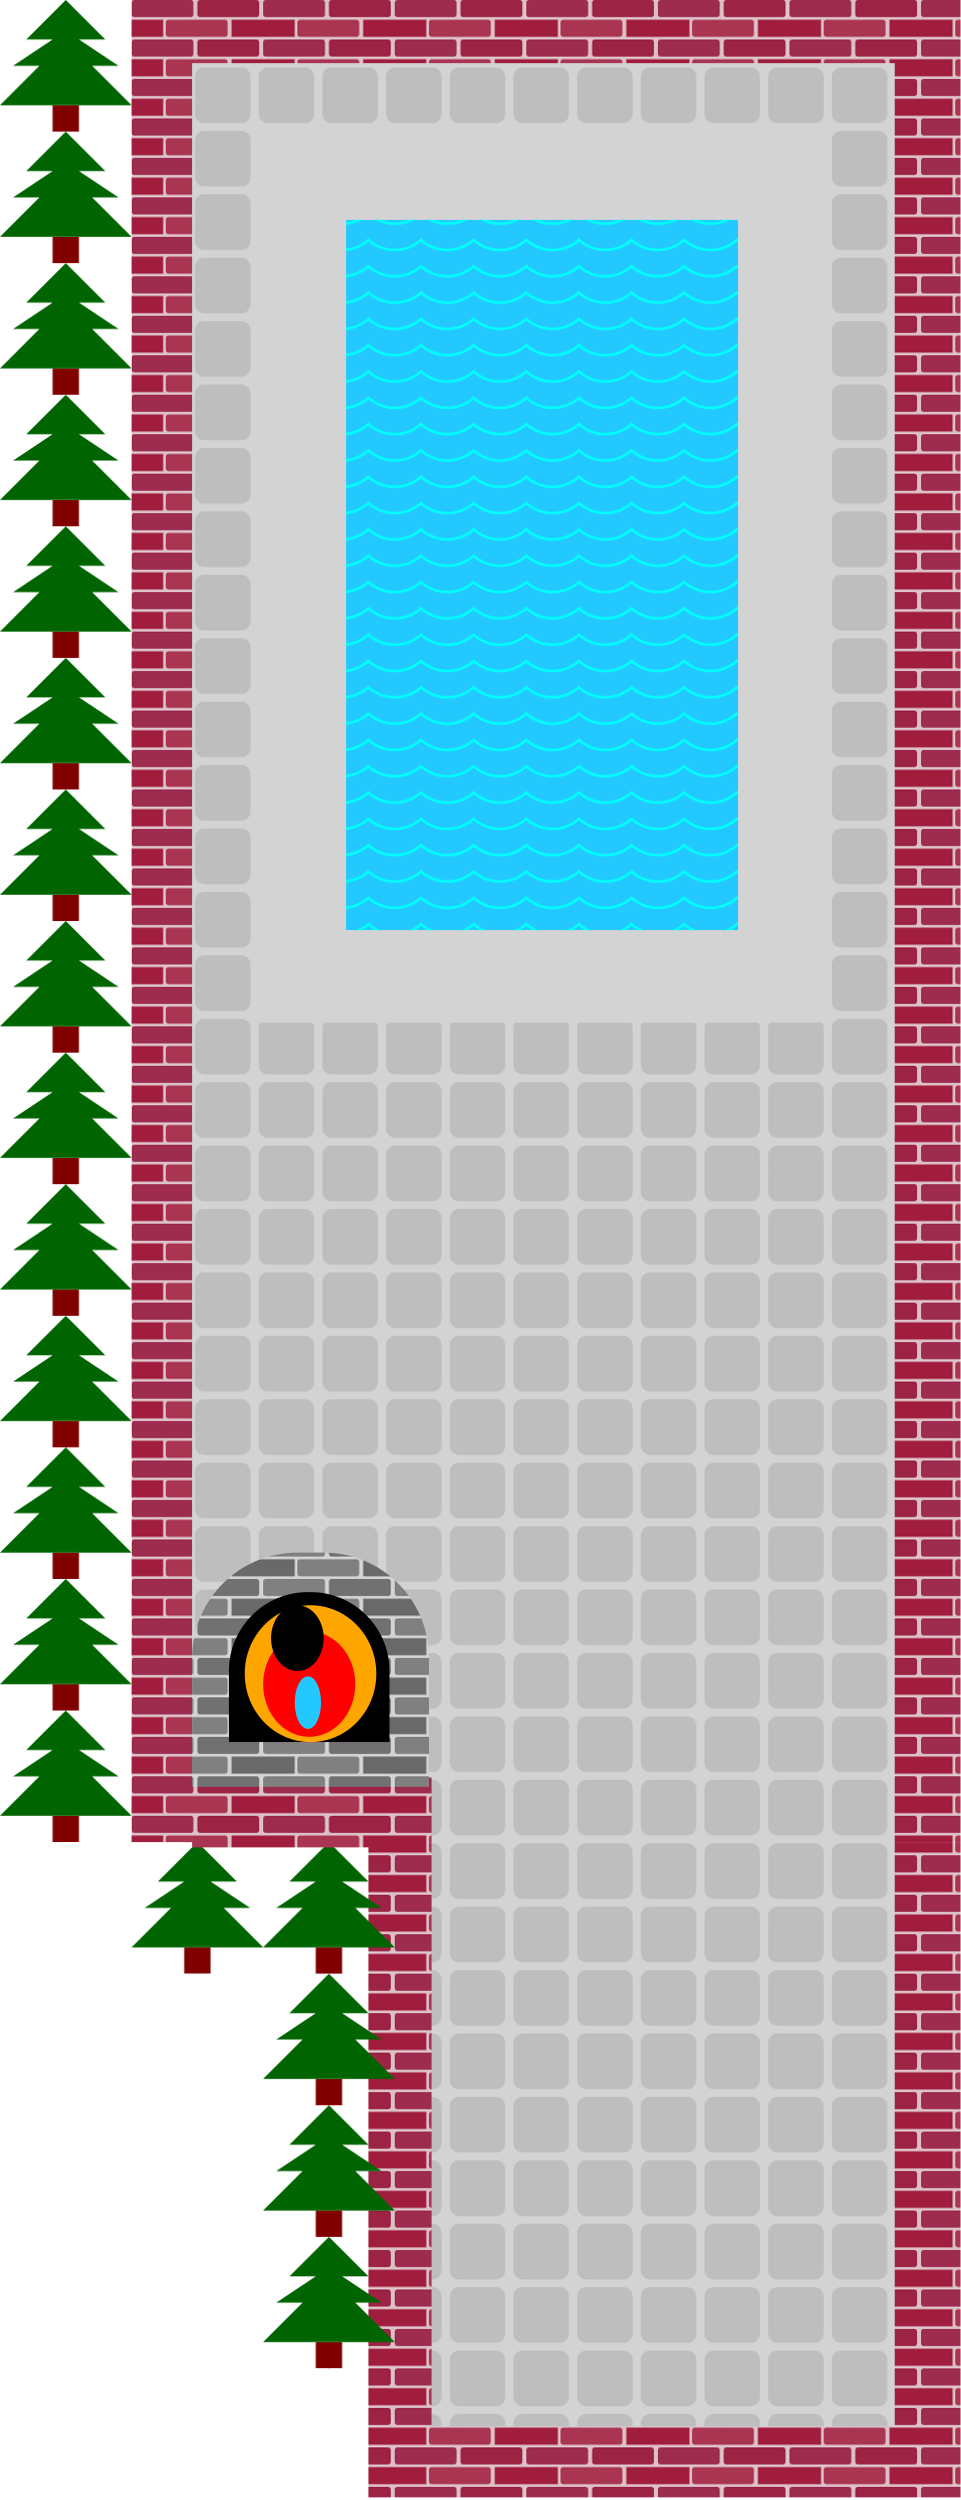
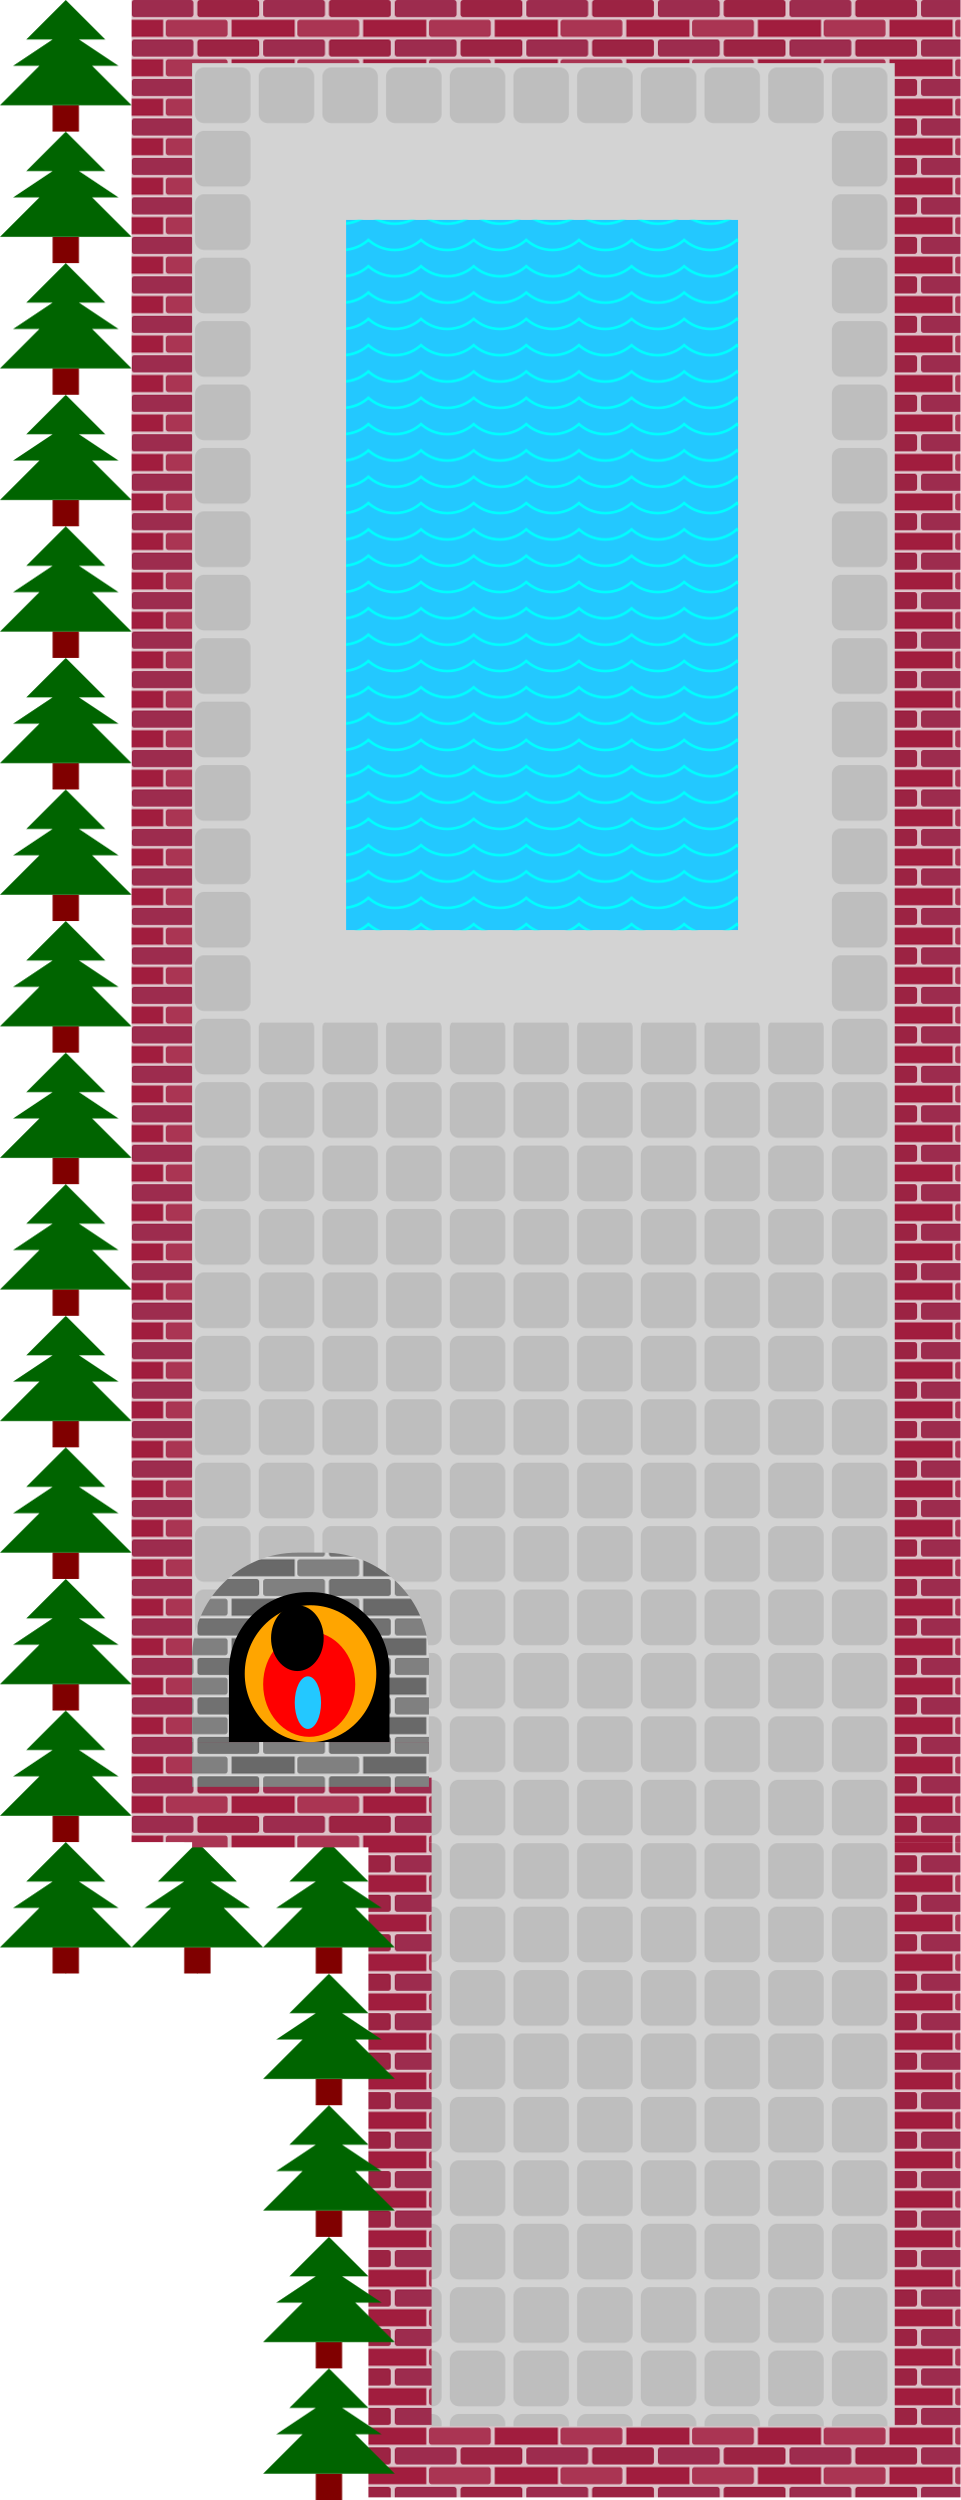
<svg xmlns="http://www.w3.org/2000/svg" width="365" height="950" x="0" y="0" class="block5">
  <defs>
    <pattern id="floorPattern" patternUnits="userSpaceOnUse" x="0" y="0" height="24.1" width="24.2">
      <rect width="25" height="25" x="0" y="0" fill="lightgrey" />
      <rect width="24.1" height="24.2" x="0" y="0" rx="5" fill="rgb(190, 190, 190)" stroke="lightgrey" stroke-width="3" />
    </pattern>
    <pattern id="treePattern" patternUnits="userSpaceOnUse" x="0" y="0" height="50" width="50">
      <rect width="10" height="10" x="20" y="40" fill="maroon" />
      <polygon points="25,0 40,15 30,15 45,25 35,25 50,40 0,40 15,25 5,25 20,15 10,15 " style="fill:darkgreen;" />
    </pattern>
    <pattern id="waterPattern" patternUnits="userSpaceOnUse" x="0" y="0" height="10" width="20">
      <circle cx="10" cy="-10" r="15" fill="transparent" stroke="aqua" stroke-width="1" />
    </pattern>
    <pattern id="my4pattern" patternUnits="userSpaceOnUse" x="0" y="0" width="50" height="15">
      <rect width="50" height="15" x="0" y="0" fill="#dcc0c7" />
      <rect width="23.5" height="6.5" x="0" y="0" rx="1" fill="#9d2c4e" />
      <rect width="23.5" height="6.5" x="25" y="0" rx="1" fill="#9c2343" />
      <rect width="12" height="6.5" x="0" y="7.5" fill="#a11d3e" />
      <rect width="23.5" height="6.5" x="13" y="7.5" rx="1" fill="#aa3553" />
      <rect width="12" height="6.5" x="38" y="7.5" fill="#a11d3e" />
    </pattern>
    <pattern id="my3pattern" patternUnits="userSpaceOnUse" x="0" y="0" width="50" height="15">
      <rect width="50" height="15" x="0" y="0" fill="lightgrey" />
      <rect width="23.5" height="6.5" x="0" y="0" rx="1" fill="grey" />
      <rect width="23.5" height="6.5" x="25" y="0" rx="1" fill="#717171" />
      <rect width="12" height="6.5" x="0" y="7.5" fill="dimgrey" />
      <rect width="23.5" height="6.5" x="13" y="7.5" rx="1" fill="#808080" />
      <rect width="12" height="6.5" x="38" y="7.5" fill="dimgrey" />
    </pattern>
  </defs>
-   <rect width="50" height="700" x="0" y="0" fill="url(#treePattern)" />
+   <rect width="50" height="750" x="0" y="0" fill="url(#treePattern)" />
  <rect width="315" height="700" x="50" y="0" fill="url(#my4pattern)" />
  <rect width="225" height="249" x="140" y="700" fill="url(#my4pattern)" />
  <rect width="100" height="50" x="50" y="700" fill="url(#treePattern)" />
-   <rect width="50" height="150" x="100" y="750" fill="url(#treePattern)" />
+   <rect width="50" height="200" x="100" y="750" fill="url(#treePattern)" />
  <rect width="267" height="651.5" x="73" y="24" fill="url(#floorPattern)" />
  <rect width="176" height="247" x="164" y="675" fill="url(#floorPattern)" />
  <rect width="184" height="305" x="114" y="66" stroke="lightgrey" stroke-width="35" fill="#23c8ff" opacity="1" />
  <rect width="184" height="305" x="114" y="66" stroke="lightgrey" stroke-width="35" fill="url(#waterPattern)" opacity="1" />
  <rect width="90" height="110" x="73" y="590" rx="40" fill="url(#my3pattern)" stroke="black" stroke-width="0" />
  <rect width="61" height="95" x="87" y="605" rx="30" />
  <rect width="90" height="40" x="73" y="662" fill="url(#my4pattern)" />
  <rect width="90" height="17" x="73" y="662" fill="url(#my3pattern)" />
  <rect width="50" height="52" x="93" y="610" fill="orange" rx="50" />
  <rect width="35" height="40" x="100" y="620" fill="red" rx="50" />
  <rect width="10" height="20" x="112" y="637" fill="#23c8ff" rx="15" />
  <rect width="20" height="25" x="103" y="610" rx="15" />
</svg>
